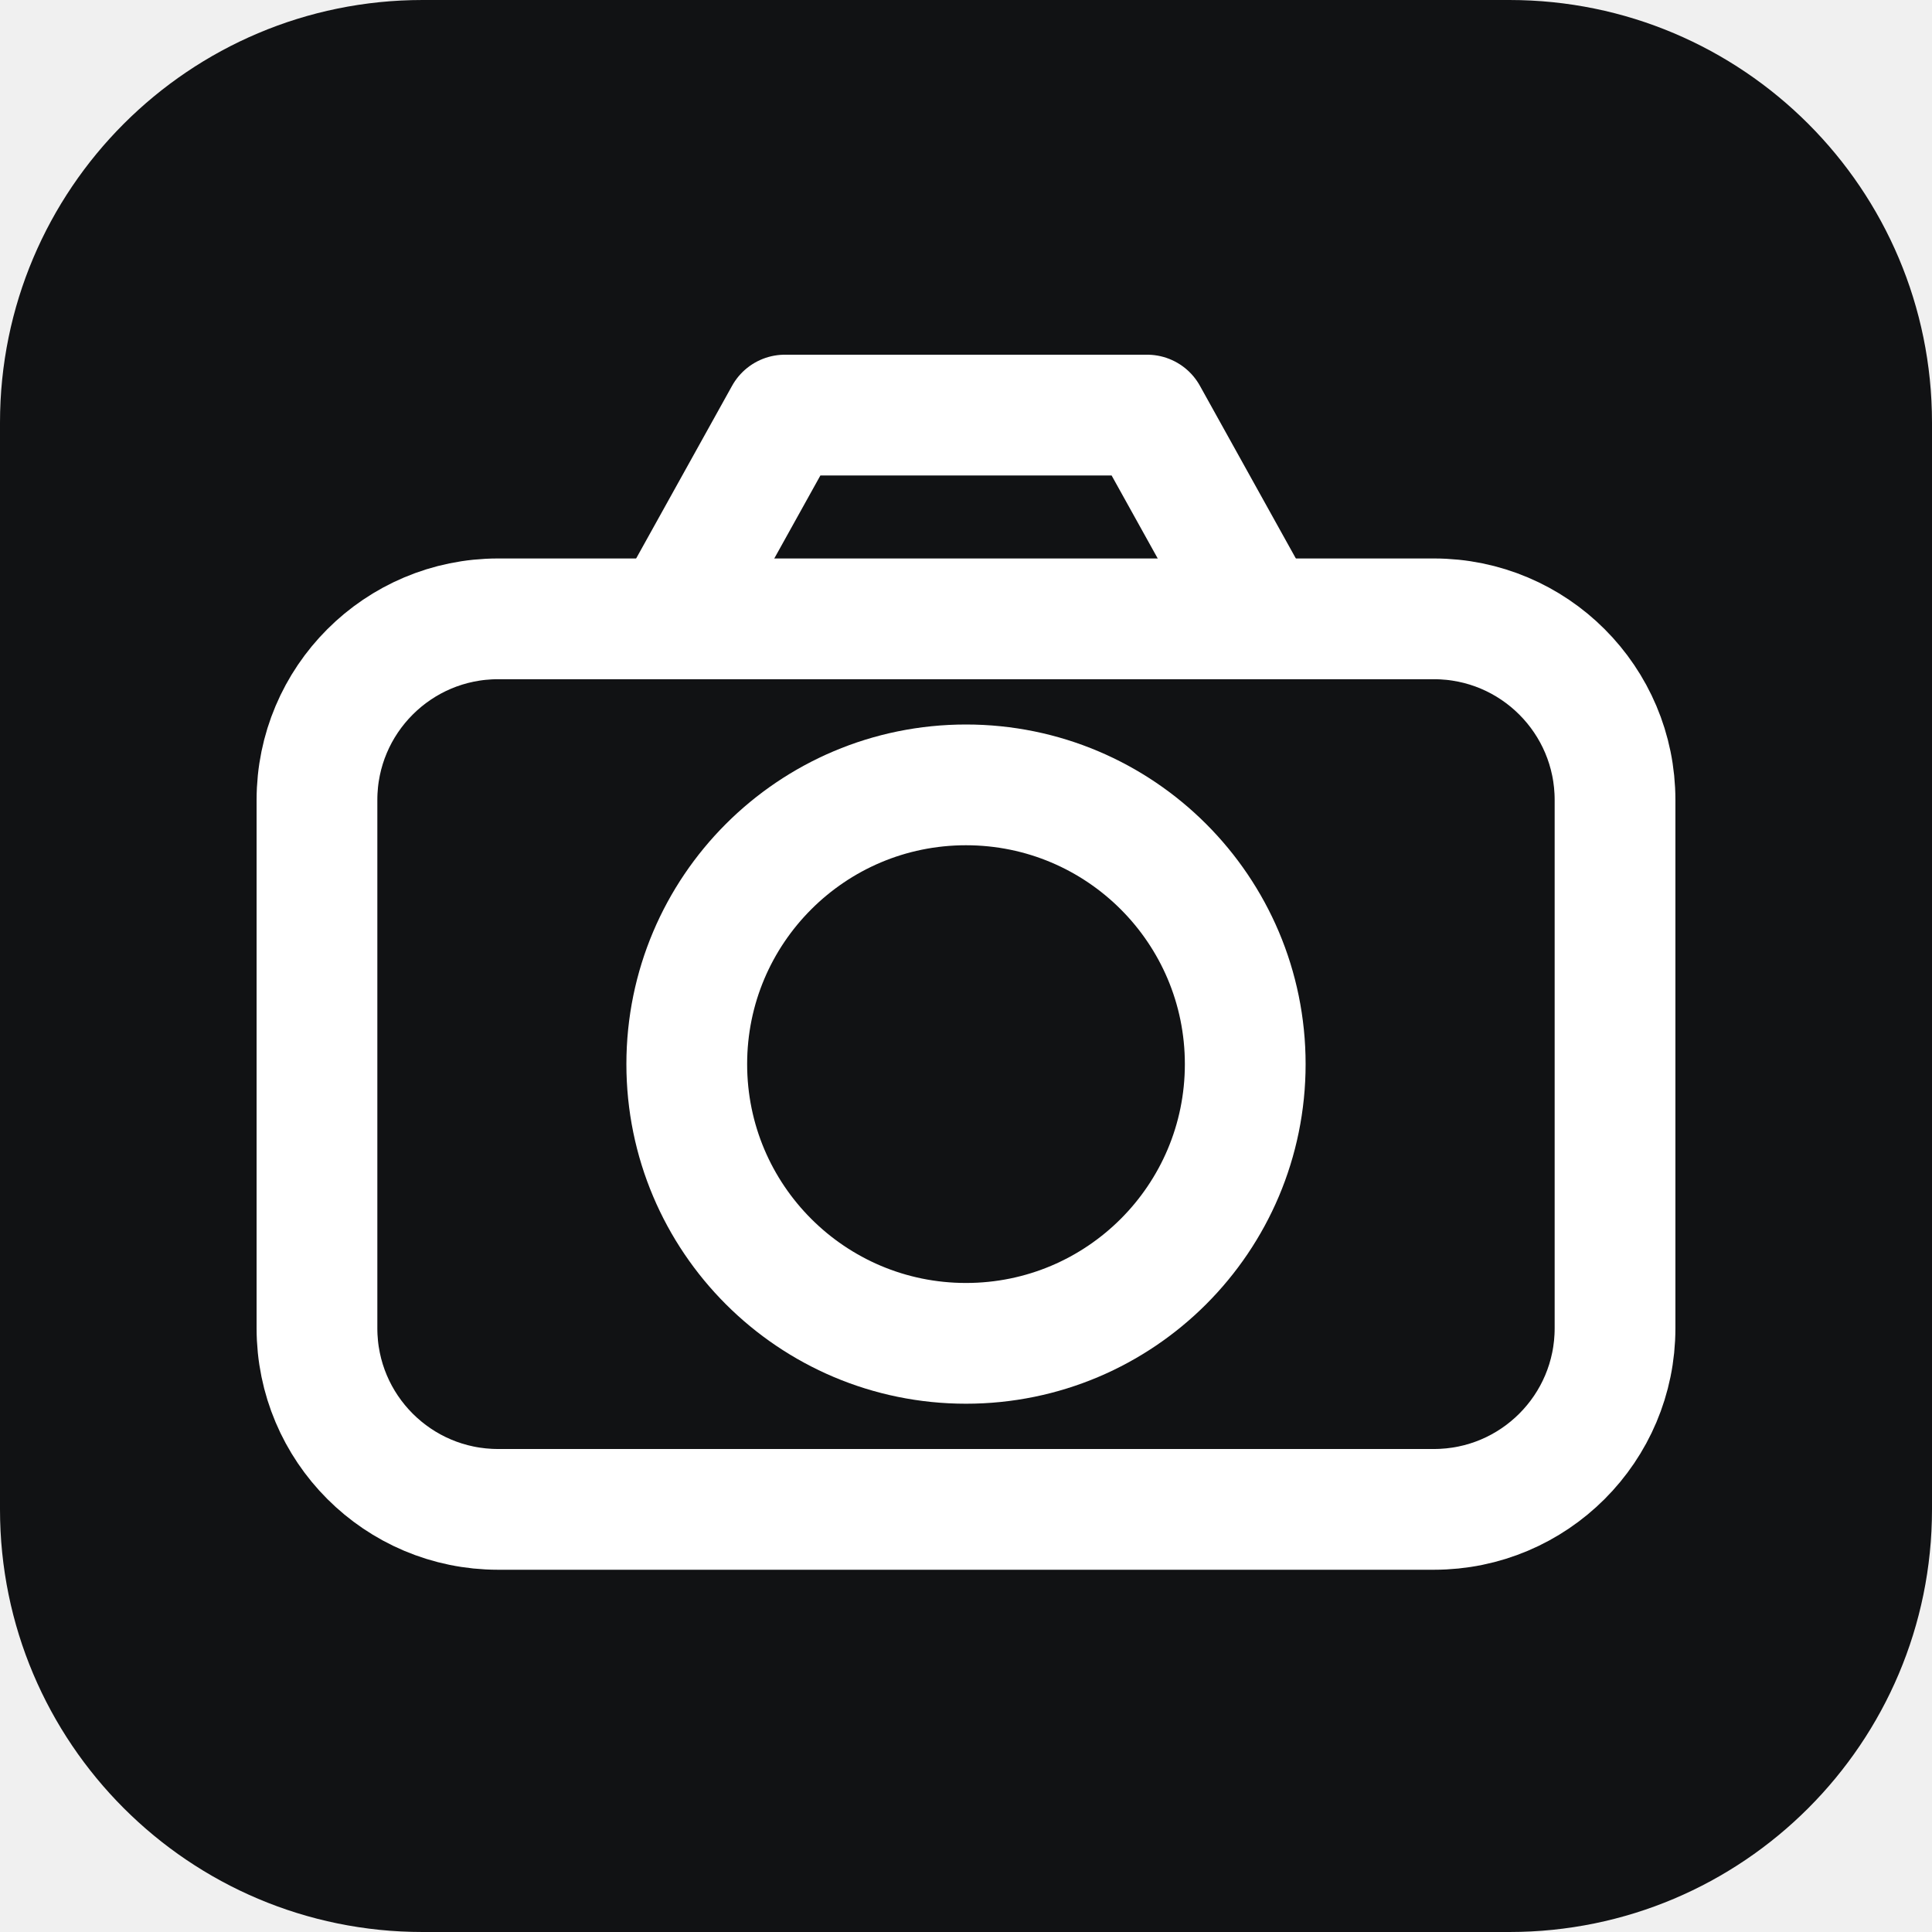
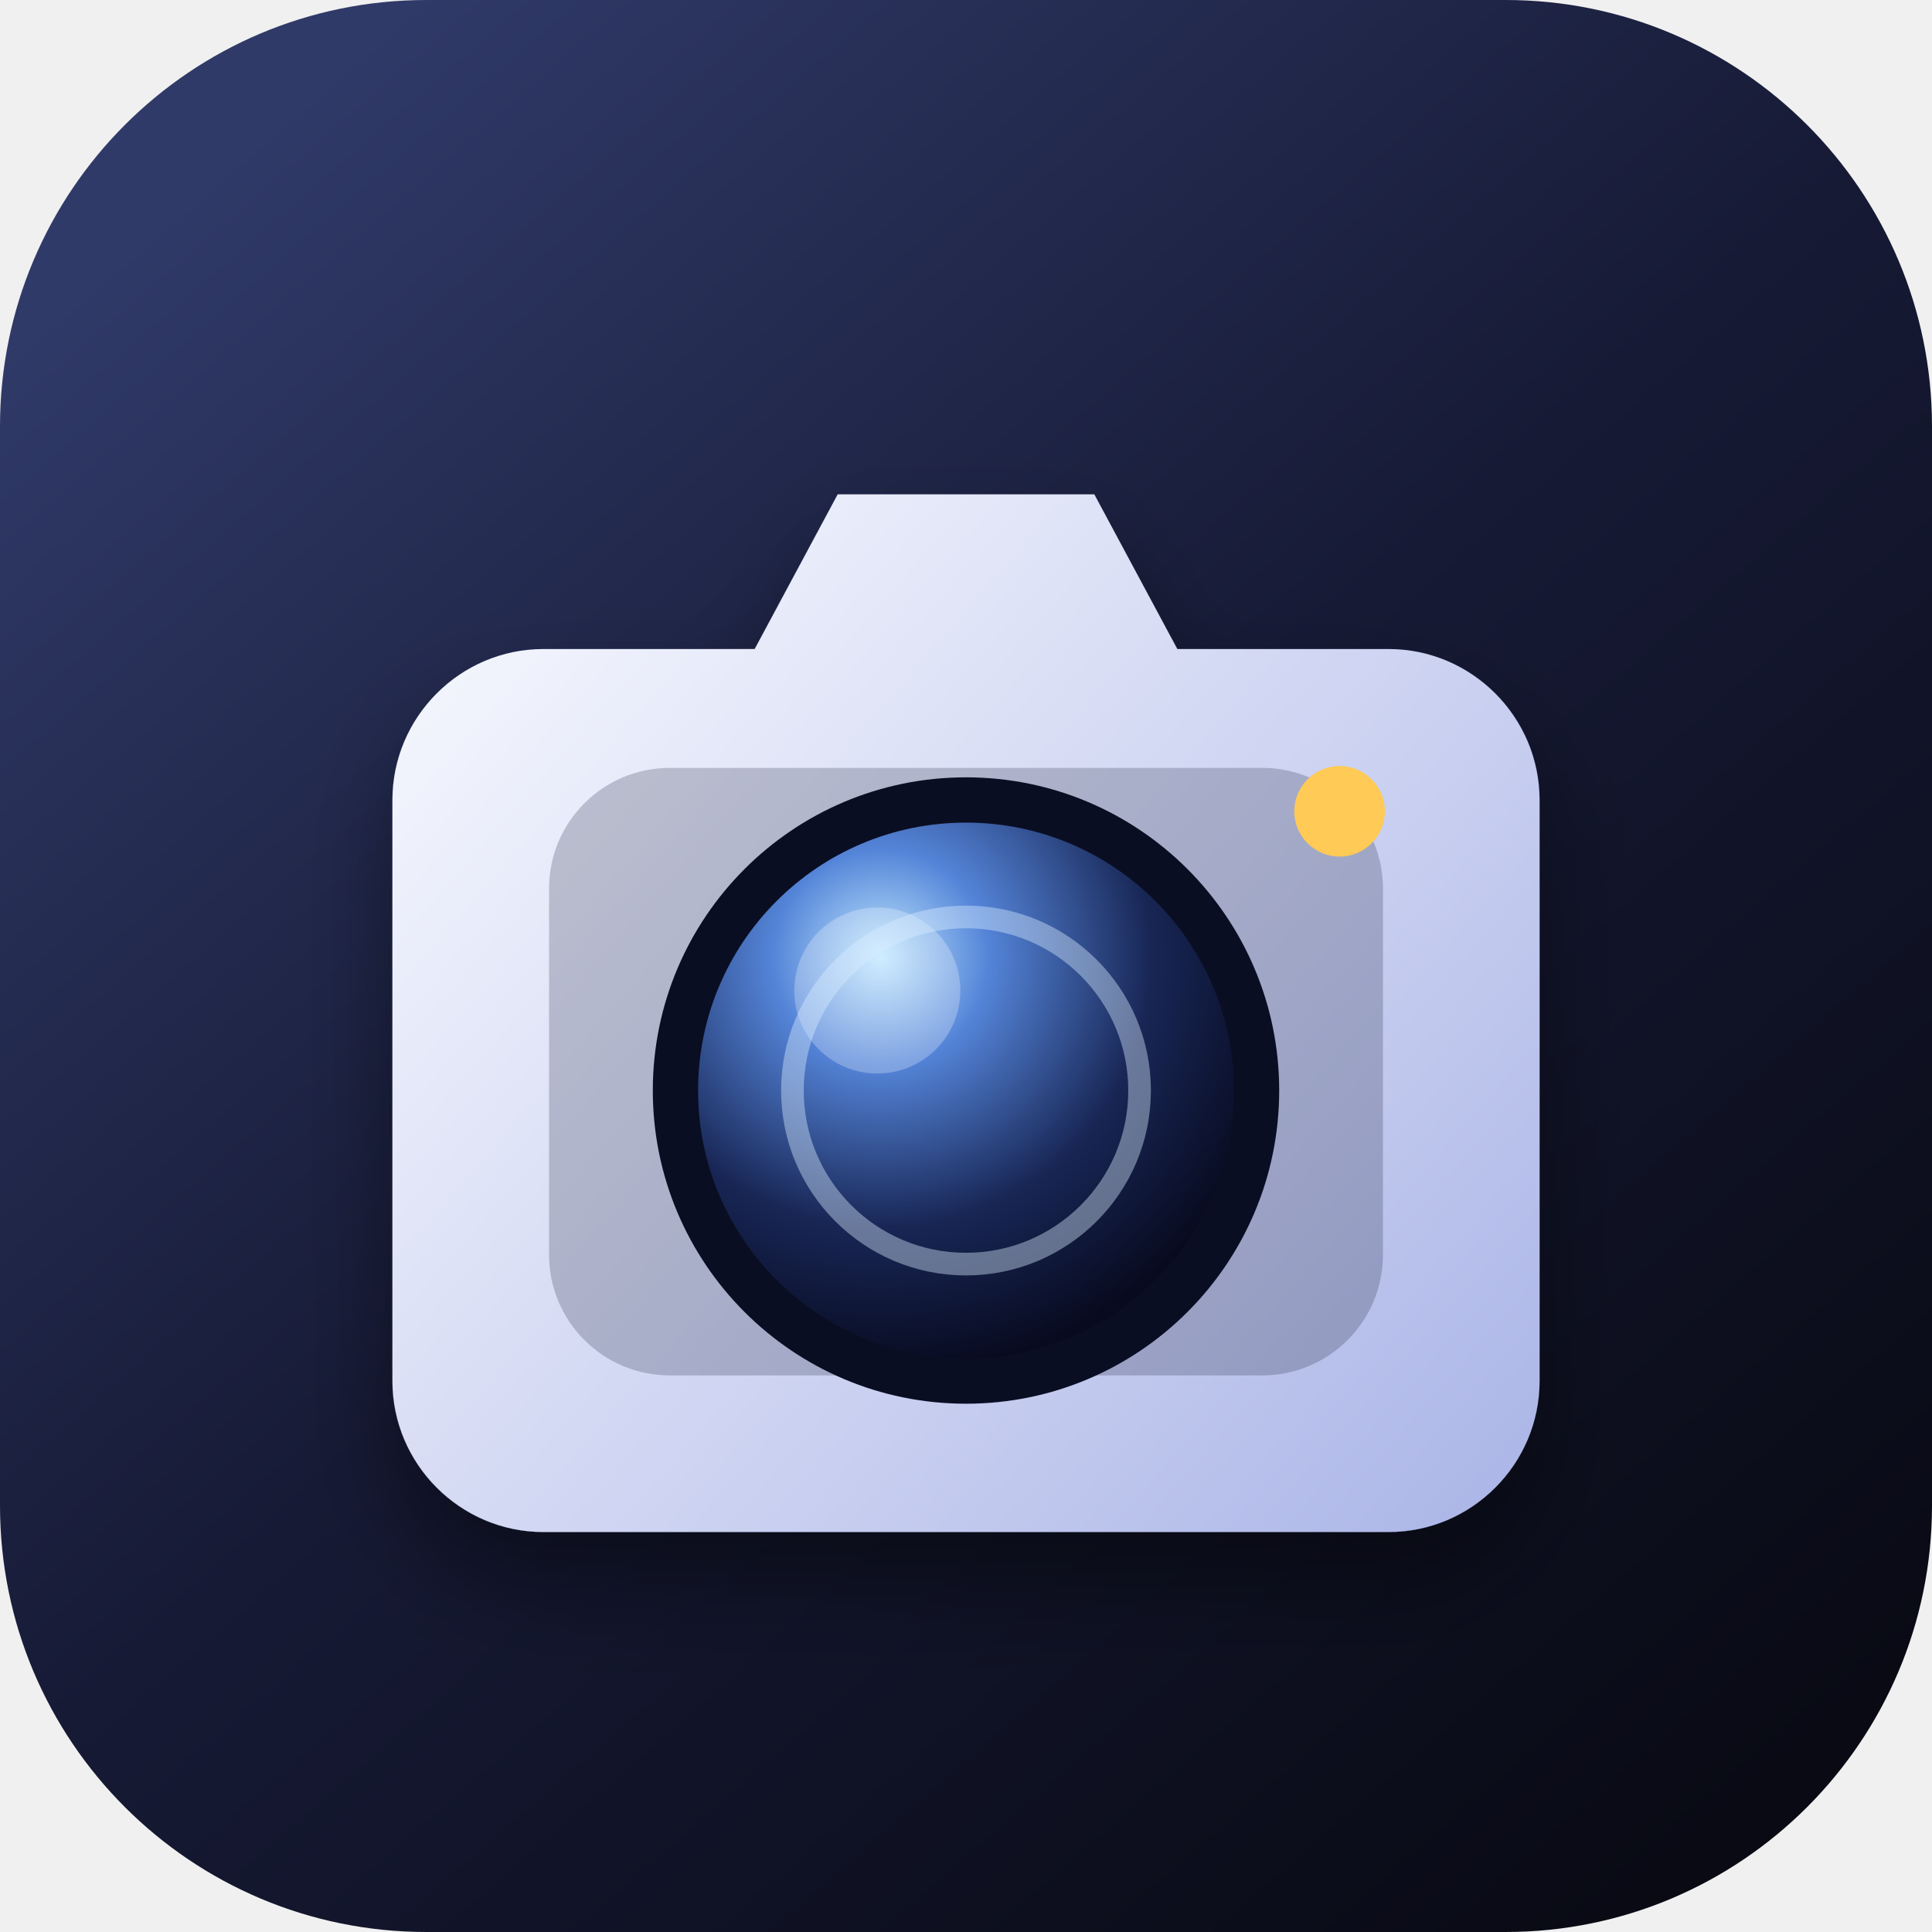
- <svg xmlns="http://www.w3.org/2000/svg" viewBox="0 0 512 512">
-   <rect width="512" height="512" rx="112" fill="#111214" />
-   <rect x="84" y="164" width="344" height="236" rx="48" fill="none" stroke="#fff" stroke-width="32" />
-   <path d="M178 164l30-54h96l30 54" fill="none" stroke="#fff" stroke-linejoin="round" stroke-width="32" />
-   <circle cx="256" cy="282" r="74" fill="none" stroke="#fff" stroke-width="32" />
+ <svg xmlns="http://www.w3.org/2000/svg" viewBox="0 0 1024 1024">
+   <defs>
+     <linearGradient id="background" x1="120" y1="80" x2="900" y2="980" gradientUnits="userSpaceOnUse">
+       <stop stop-color="#303a68" />
+       <stop offset=".48" stop-color="#161a35" />
+       <stop offset="1" stop-color="#090a14" />
+     </linearGradient>
+     <linearGradient id="body" x1="220" y1="260" x2="800" y2="770" gradientUnits="userSpaceOnUse">
+       <stop stop-color="#fafbff" />
+       <stop offset="1" stop-color="#aeb8e8" />
+     </linearGradient>
+     <radialGradient id="lens" cx=".34" cy=".25" r=".78">
+       <stop stop-color="#bfe7ff" />
+       <stop offset=".26" stop-color="#5484d8" />
+       <stop offset=".65" stop-color="#182655" />
+       <stop offset="1" stop-color="#080b20" />
+     </radialGradient>
+     <filter id="shadow" x="-25%" y="-25%" width="150%" height="150%">
+       <feDropShadow dx="0" dy="28" stdDeviation="25" flood-color="#000" flood-opacity=".42" />
+     </filter>
+   </defs>
+   <rect width="1024" height="1024" rx="226" fill="url(#background)" />
+   <path d="M288 344h112l44-82h136l44 82h112c44 0 80 36 80 80v308c0 44-36 80-80 80H288c-44 0-80-36-80-80V424c0-44 36-80 80-80Z" fill="url(#body)" filter="url(#shadow)" />
+   <rect x="291" y="407" width="442" height="322" rx="64" fill="#111630" opacity=".22" />
+   <circle cx="512" cy="578" r="166" fill="#0a0e23" />
+   <circle cx="512" cy="578" r="142" fill="url(#lens)" />
+   <circle cx="465" cy="525" r="44" fill="#fff" opacity=".26" />
+   <circle cx="512" cy="578" r="92" fill="none" stroke="#d9edff" stroke-opacity=".42" stroke-width="12" />
+   <circle cx="710" cy="430" r="24" fill="#ffca55" />
</svg>
